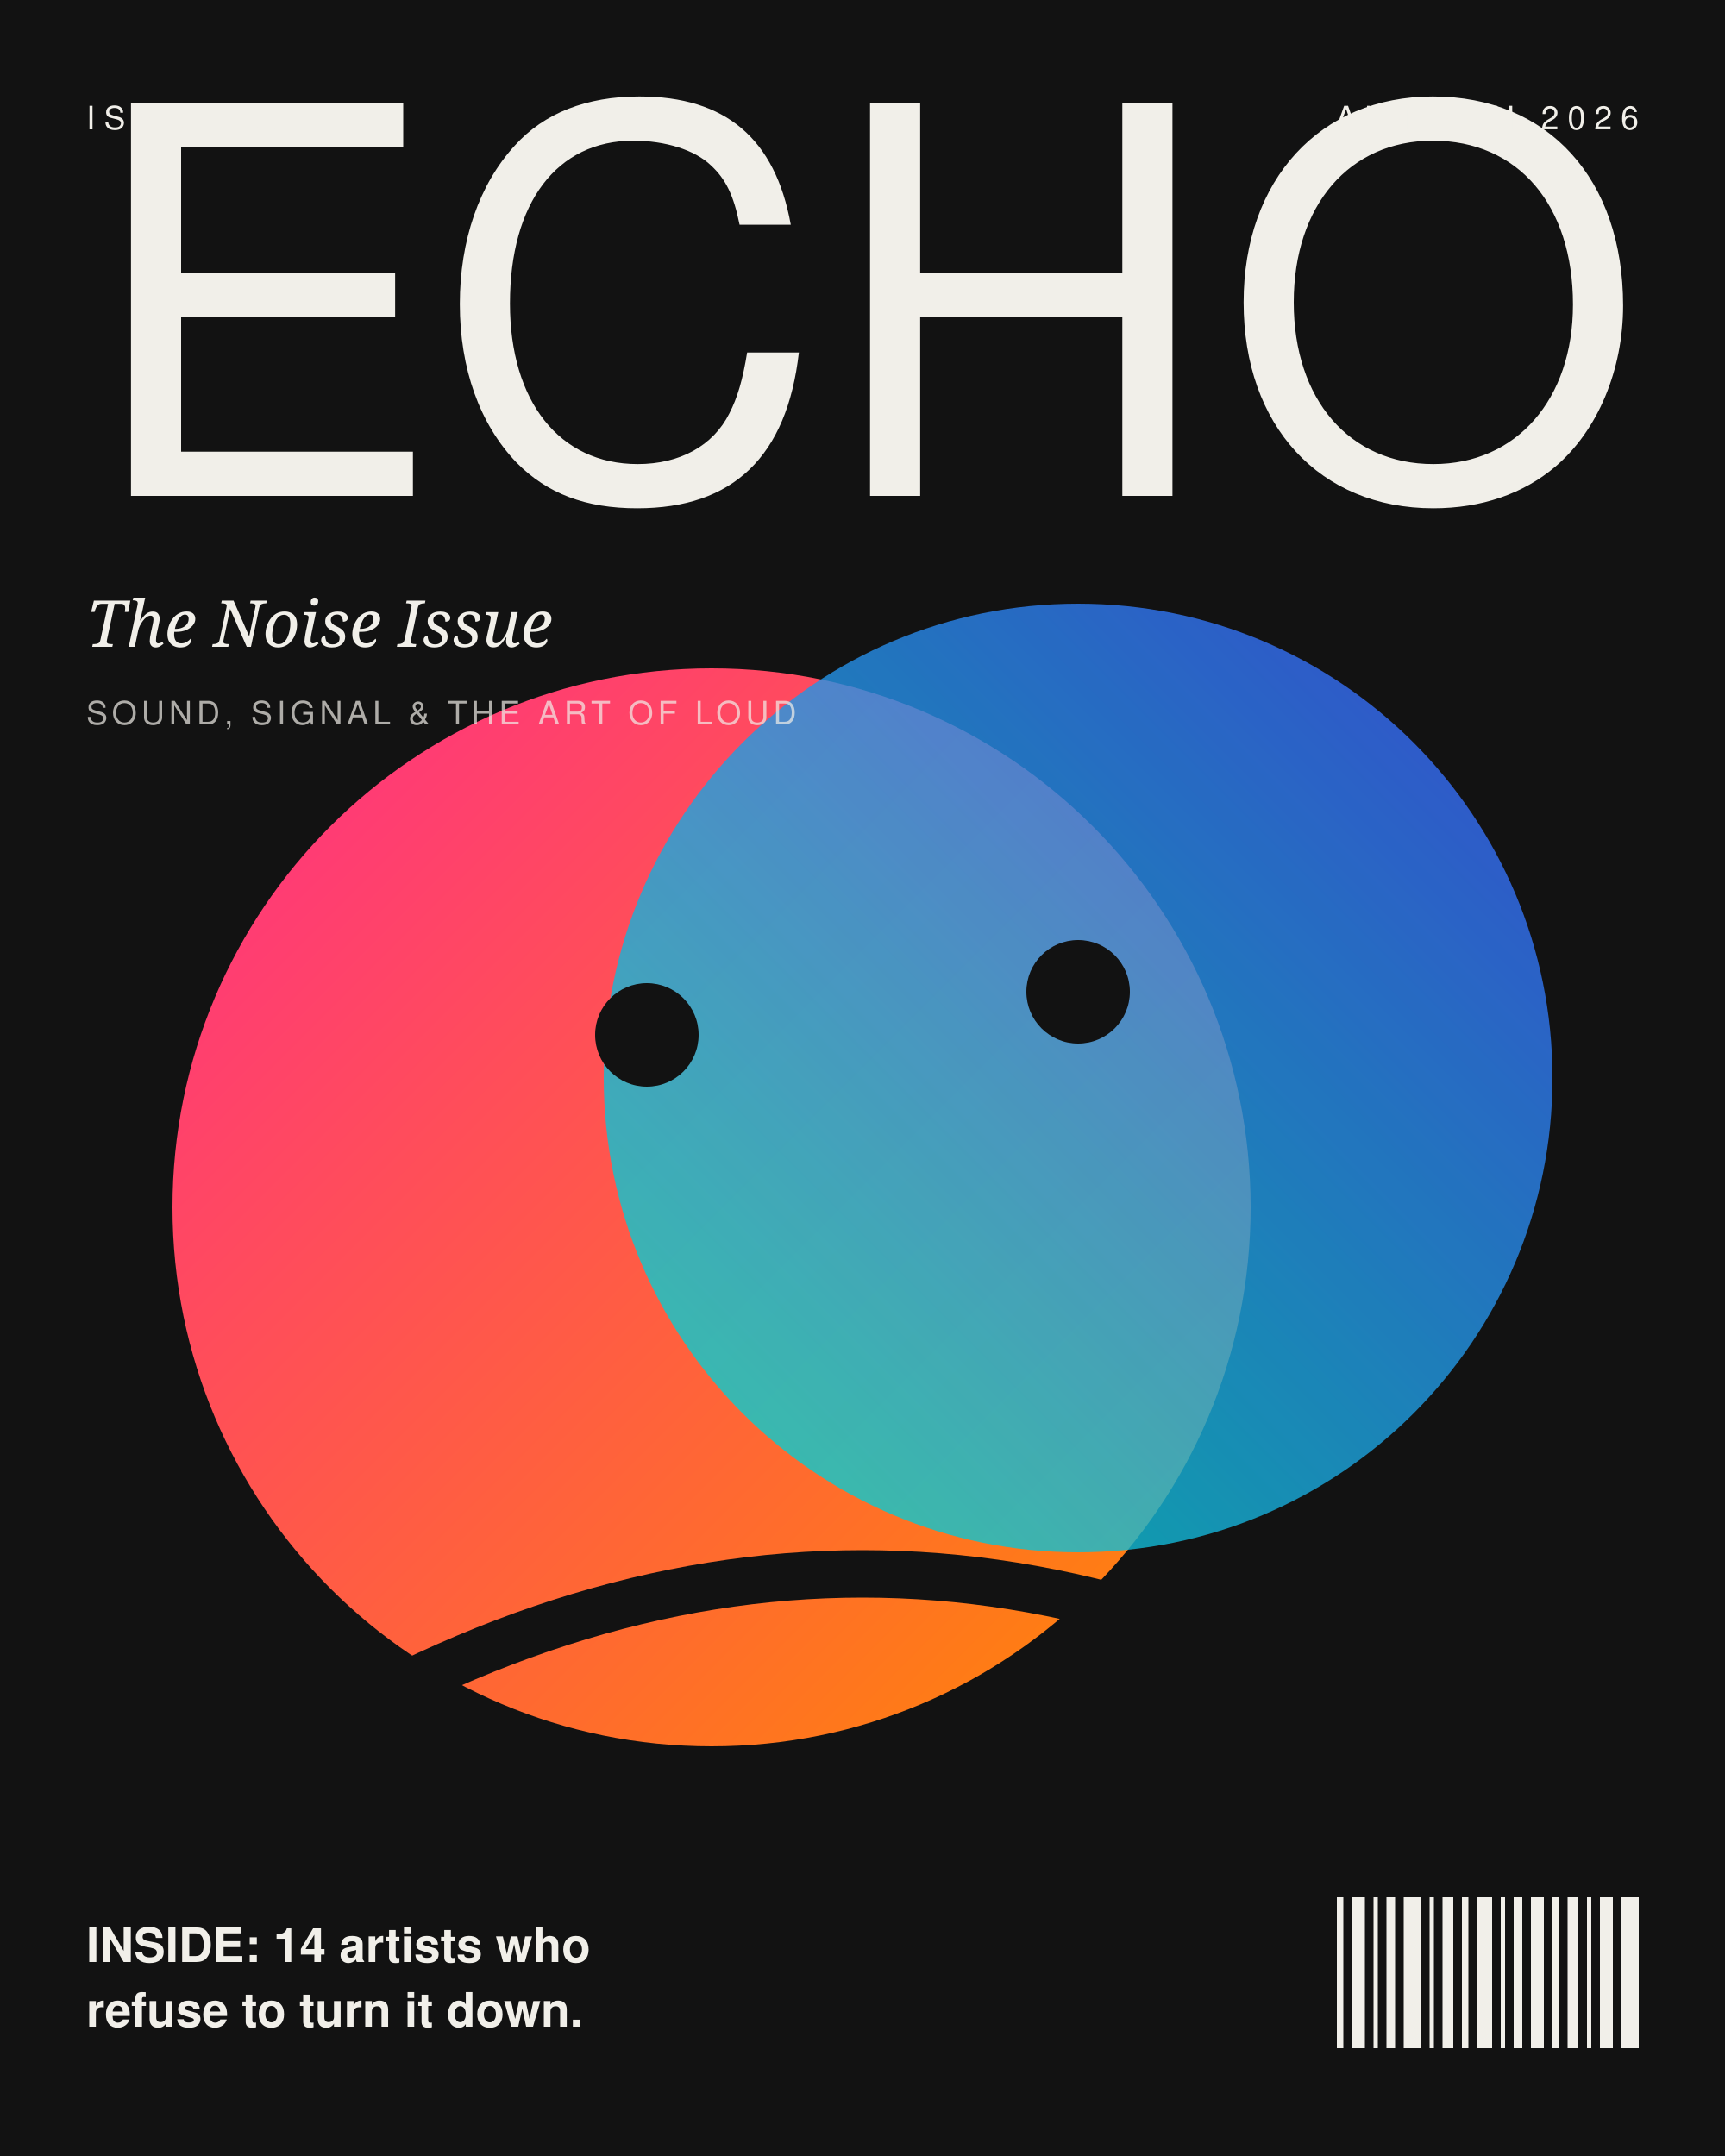
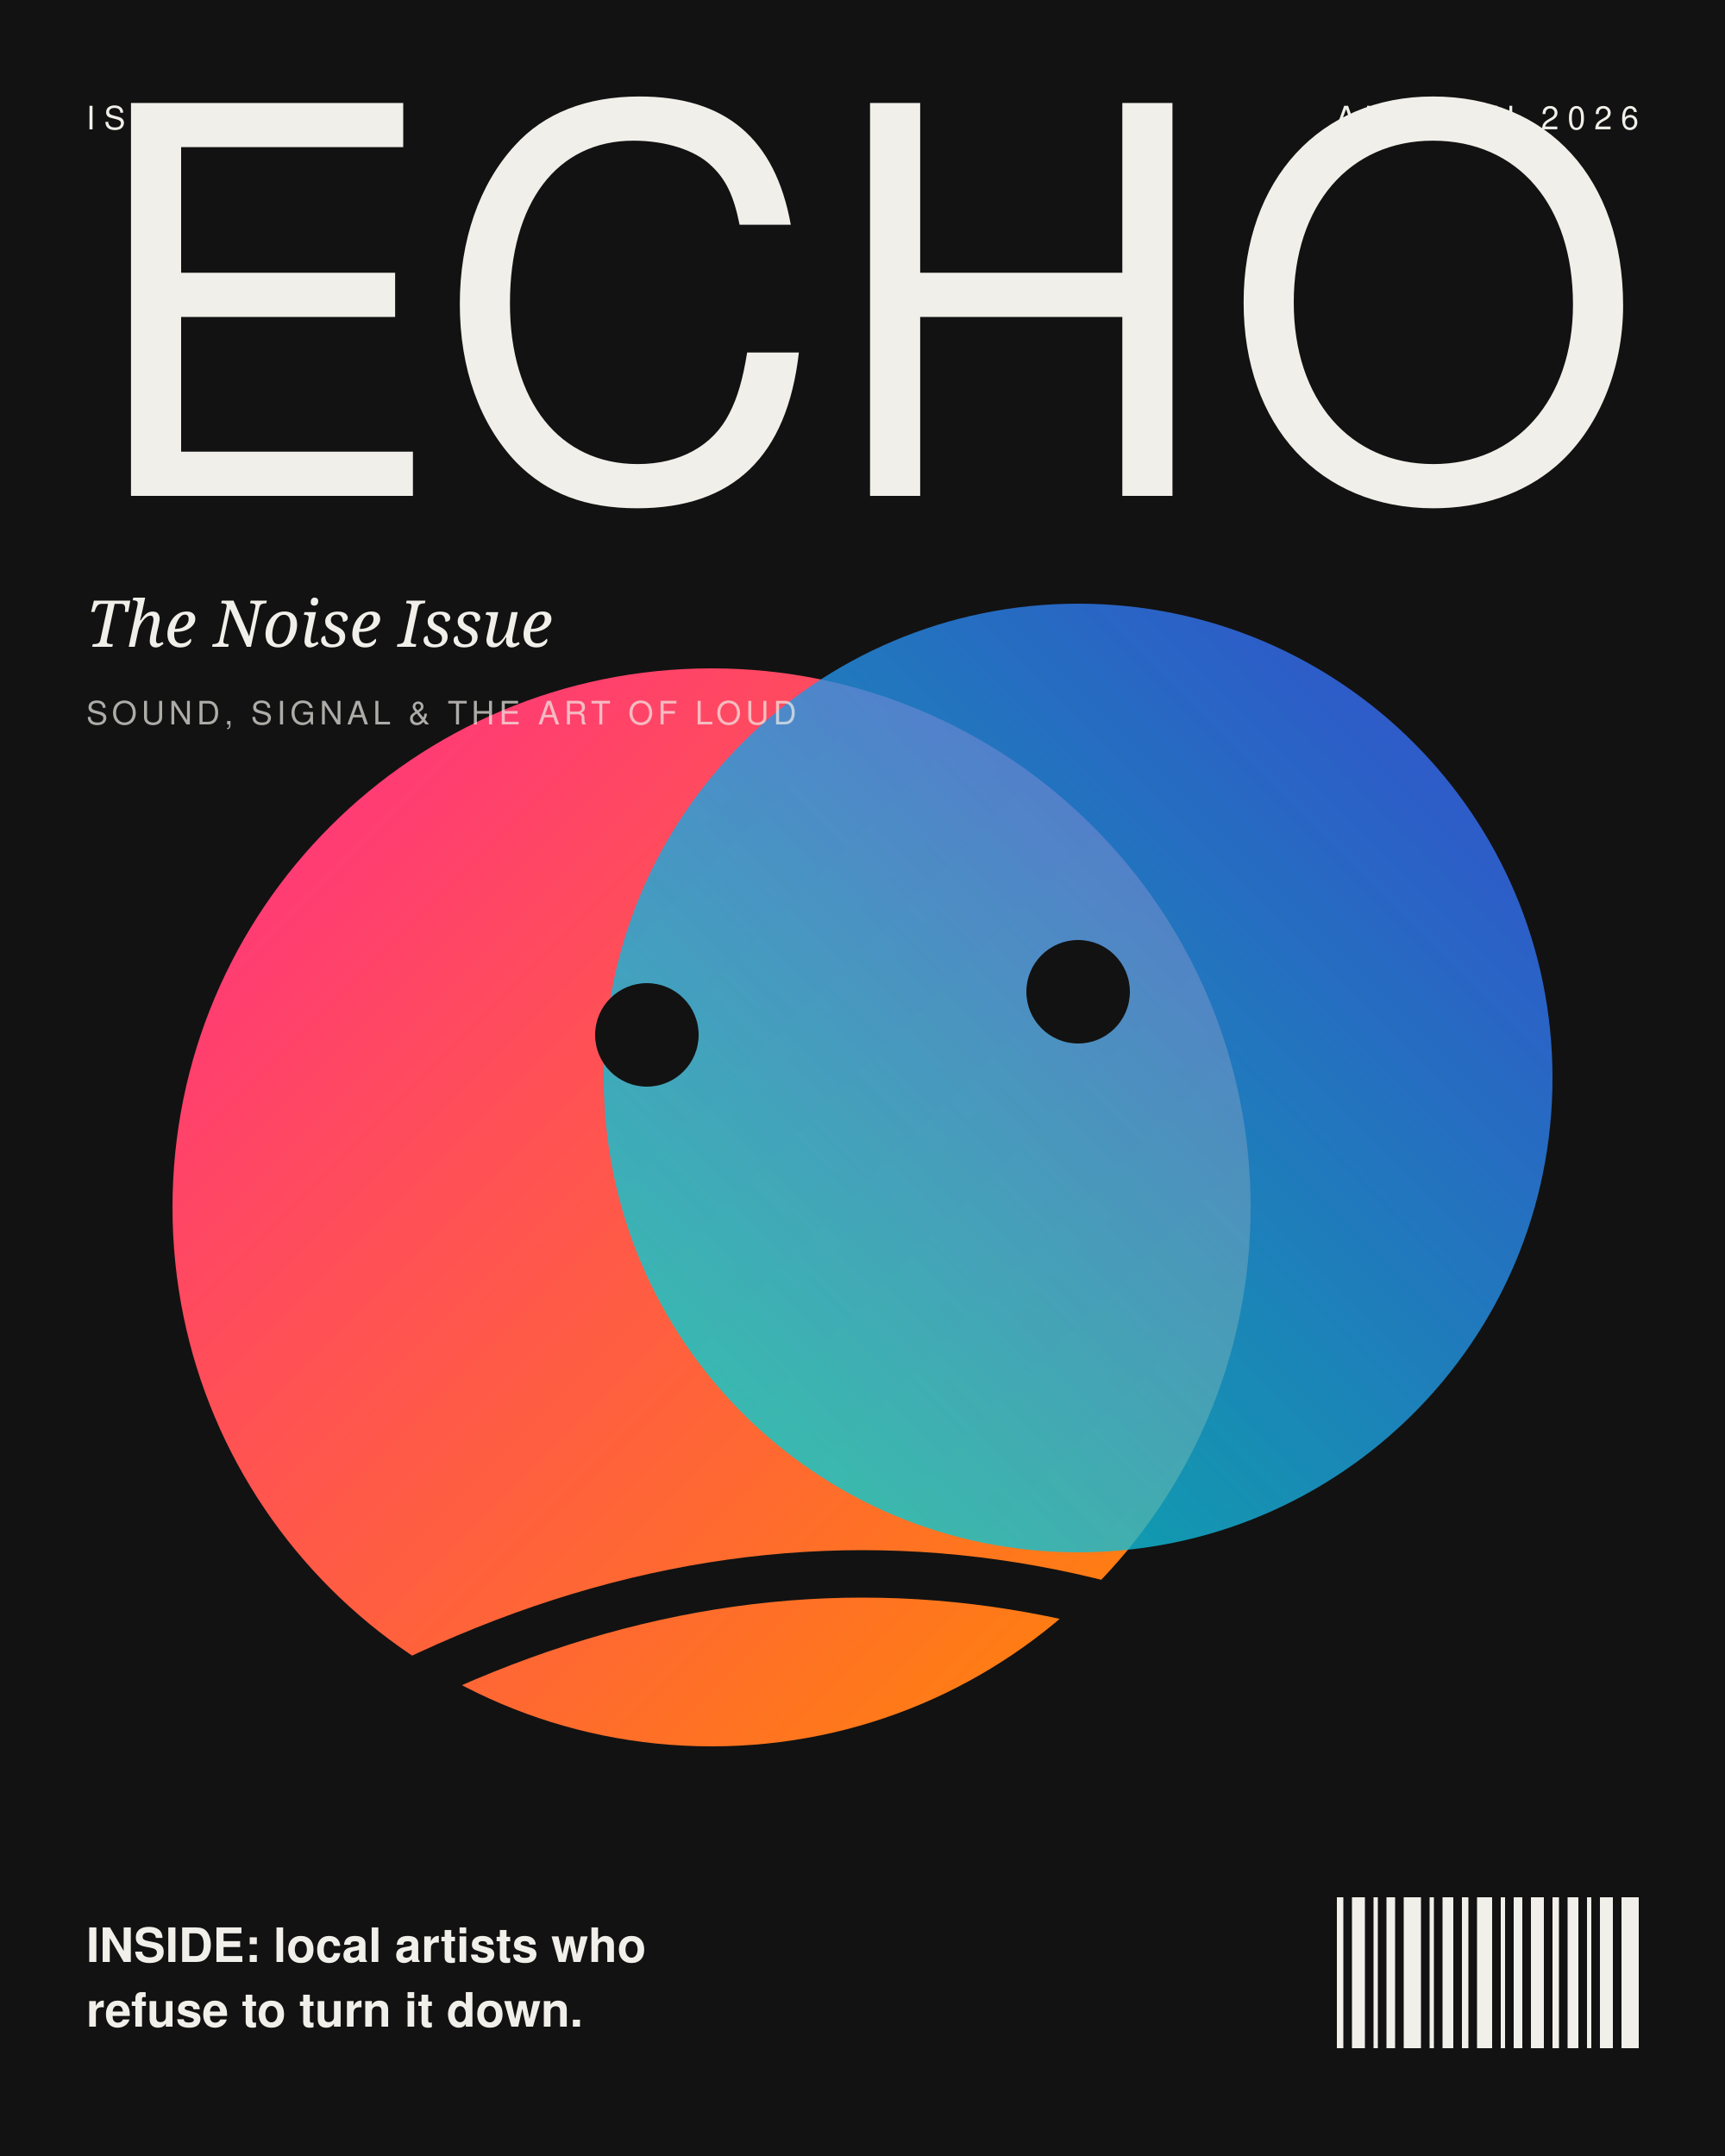
<svg xmlns="http://www.w3.org/2000/svg" width="800" height="1000" viewBox="0 0 800 1000">
  <defs>
    <linearGradient id="a" x1="0" y1="0" x2="1" y2="1">
      <stop offset="0" stop-color="#ff2e88" />
      <stop offset="1" stop-color="#ff8a00" />
    </linearGradient>
    <linearGradient id="b" x1="1" y1="0" x2="0" y2="1">
      <stop offset="0" stop-color="#3d5afe" />
      <stop offset="1" stop-color="#00e0c6" />
    </linearGradient>
  </defs>
  <rect width="800" height="1000" fill="#121212" />
  <circle cx="330" cy="560" r="250" fill="url(#a)" />
  <circle cx="500" cy="500" r="220" fill="url(#b)" opacity=".8" />
  <path d="M120 820 Q400 640 680 820" fill="none" stroke="#121212" stroke-width="22" />
  <g fill="#121212">
    <circle cx="300" cy="480" r="24" />
    <circle cx="500" cy="460" r="24" />
  </g>
  <text x="400" y="230" fill="#f1efe9" font-family="Impact, 'Arial Black', Helvetica, sans-serif" font-size="250" letter-spacing="4" text-anchor="middle" textLength="720" lengthAdjust="spacingAndGlyphs">ECHO</text>
  <text x="40" y="60" fill="#f1efe9" font-family="Helvetica, Arial, sans-serif" font-size="15" letter-spacing="4">ISSUE 07</text>
  <text x="760" y="60" fill="#f1efe9" font-family="Helvetica, Arial, sans-serif" font-size="15" letter-spacing="4" text-anchor="end">AUTUMN 2026</text>
  <text x="40" y="300" fill="#f1efe9" font-family="Georgia, serif" font-style="italic" font-size="30">The Noise Issue</text>
  <text x="40" y="336" fill="#f1efe9" fill-opacity=".7" font-family="Helvetica, Arial, sans-serif" font-size="15" letter-spacing="2">SOUND, SIGNAL &amp; THE ART OF LOUD</text>
  <g fill="#f1efe9">
    <rect x="620" y="880" width="3" height="70" />
    <rect x="627" y="880" width="6" height="70" />
    <rect x="637" y="880" width="2" height="70" />
    <rect x="643" y="880" width="4" height="70" />
    <rect x="651" y="880" width="8" height="70" />
    <rect x="663" y="880" width="2" height="70" />
    <rect x="669" y="880" width="5" height="70" />
    <rect x="678" y="880" width="3" height="70" />
    <rect x="685" y="880" width="7" height="70" />
    <rect x="696" y="880" width="2" height="70" />
    <rect x="702" y="880" width="4" height="70" />
    <rect x="710" y="880" width="6" height="70" />
    <rect x="720" y="880" width="3" height="70" />
    <rect x="727" y="880" width="5" height="70" />
    <rect x="736" y="880" width="2" height="70" />
    <rect x="742" y="880" width="6" height="70" />
    <rect x="752" y="880" width="8" height="70" />
  </g>
-   <text x="40" y="910" fill="#f1efe9" font-family="Helvetica, Arial, sans-serif" font-weight="700" font-size="22">INSIDE: 14 artists who</text>
+   <text x="40" y="910" fill="#f1efe9" font-family="Helvetica, Arial, sans-serif" font-weight="700" font-size="22">INSIDE: local artists who</text>
  <text x="40" y="940" fill="#f1efe9" font-family="Helvetica, Arial, sans-serif" font-weight="700" font-size="22">refuse to turn it down.</text>
</svg>
